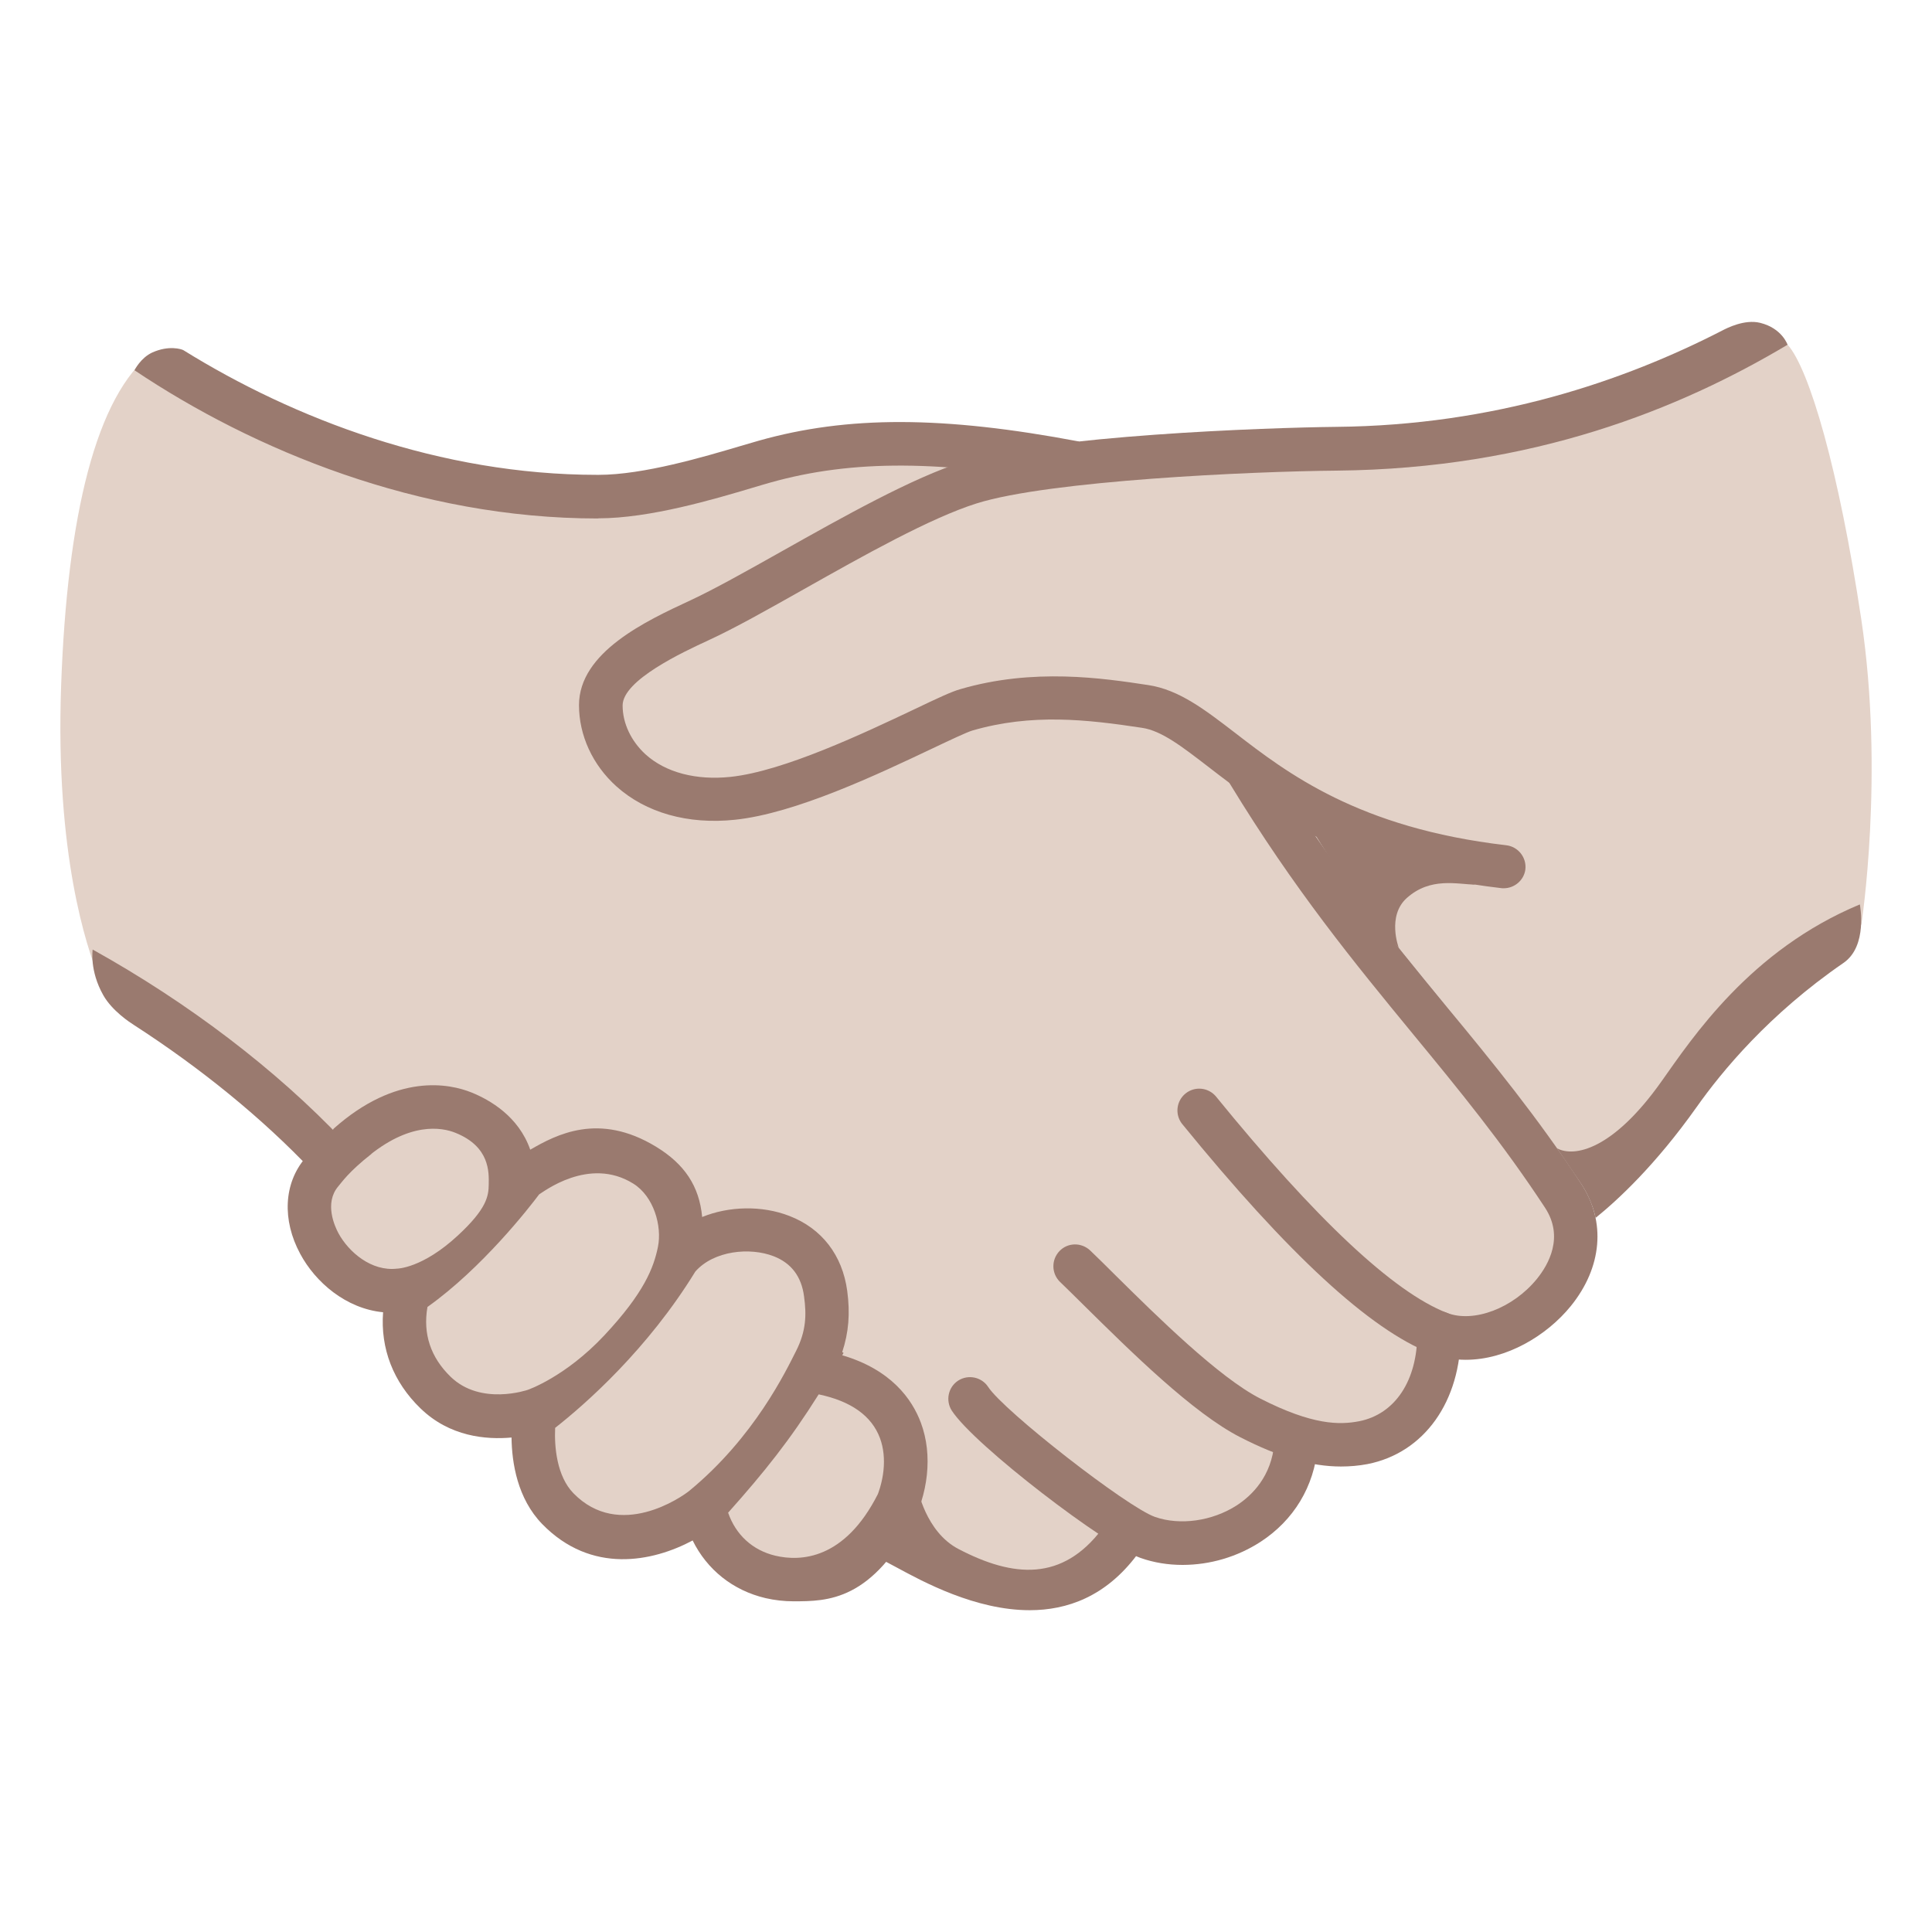
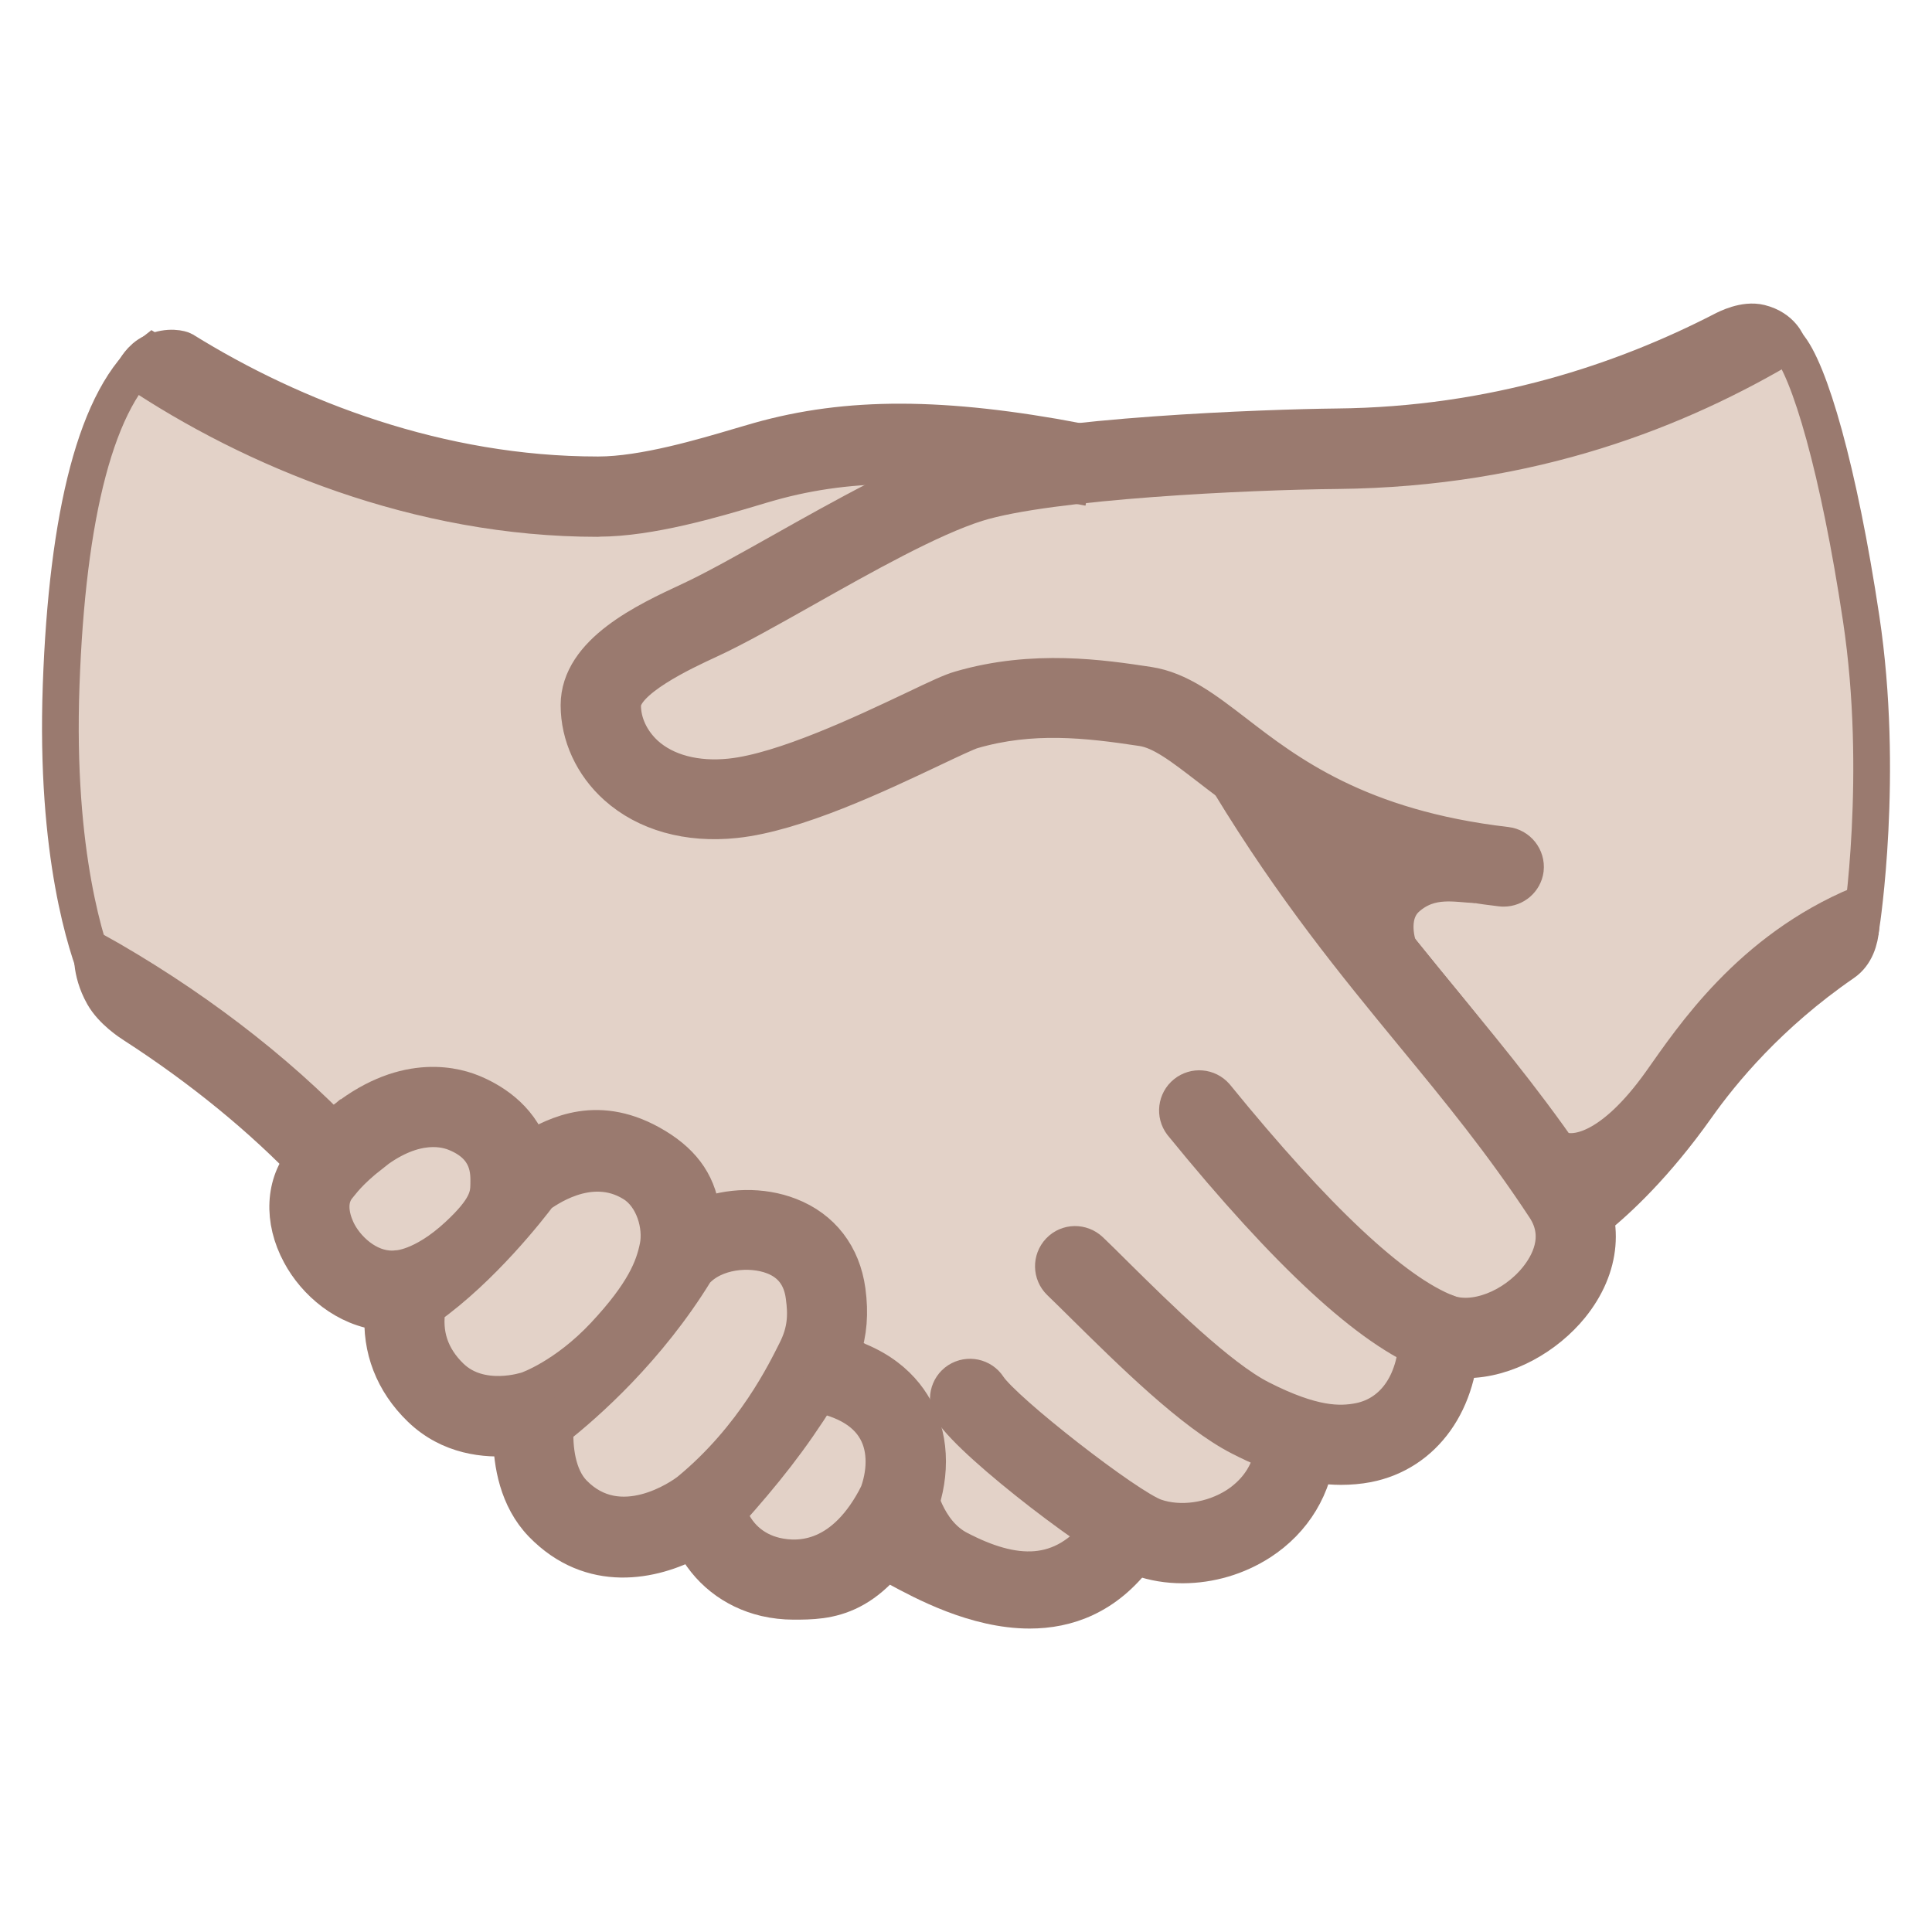
- <svg xmlns="http://www.w3.org/2000/svg" width="800px" height="800px" viewBox="0 0 128 128" aria-hidden="true" role="img" class="iconify iconify--noto" preserveAspectRatio="xMidYMid meet" fill="#000000">
+ <svg xmlns="http://www.w3.org/2000/svg" width="800px" height="800px" viewBox="0 0 128.00 128.00" aria-hidden="true" role="img" class="iconify iconify--noto" preserveAspectRatio="xMidYMid meet" fill="#9a7a6f" stroke="#9a7a6f" stroke-width="2.432">
  <g id="SVGRepo_bgCarrier" stroke-width="0" />
  <g id="SVGRepo_tracerCarrier" stroke-linecap="round" stroke-linejoin="round" />
  <g id="SVGRepo_iconCarrier">
    <path d="M10.1 23.35C6.37 26.2 4.45 34.16 4.05 45.42c-.4 11.26 1.72 17.38 2.46 19.23s6.3 4.61 12.56 9.45c4.59 3.55 40.63 28.64 44.9 30.59c6.79 3.09 11.11-3.16 11.11-3.16s3.6 2.06 7.08 0c4.25-2.52 3.75-5.65 3.75-5.65s4.38 1.01 6.61-.96c2.23-1.97 3.22-6.7 3.22-6.7s2.95 1.34 5.45-.89s4.4-5.25 1.75-9.37c-2.65-4.12-13.43-17.1-16.23-20.74c-2.8-3.64-10-24.4-16.93-26.47s-13.77-1.54-21.01.6s-14.01 1.94-22.05-.34s-16.62-7.66-16.62-7.66z" fill="#e3d2c8" />
    <path d="M123.31 41c-1.48-9.85-3.43-16.55-4.88-18.17c-1.66-1.84-4.51 1.82-10.54 3.96C101.86 28.93 91 29.74 91 29.74s-17.47-.51-24.01 1.69c-2.46.82-26.73 11.05-27.46 15.34c-.31 1.82 1.71 5.89 6.73 6.3c8.15.67 18.34-6.43 18.34-6.43c.12-.2 1.33-.54 6.9-.54s12.04 3.65 12.45 4.33c4.16 6.85 8.11 11.65 11.92 16.29c2.79 3.39 9.35 12.36 9.35 12.36s7.37-8.71 9.25-10.72s8.85-7.1 8.85-7.1s1.54-9.96-.01-20.26z" fill="#e3d2c8" />
    <path d="M26.59 85.83s-2.66.94-5.09-2.55s-.4-5.89 2.08-7.84s5.76-2.89 7.71-1.41c1.94 1.47 2.75 4.02 2.75 4.02s4.02-3.28 7.64-1.27s3.39 5.67 3.39 5.67s3.51-2.13 7.2 0c3.69 2.13 1.88 8.27 1.88 8.27s4.29.13 5.09 4.36c.8 4.22-.2 8.71-5.03 9.52c-4.82.8-7.64-3.72-7.64-3.72s-4.82 2.91-8.38.51c-3.56-2.4-3.15-7.44-3.15-7.44s-4.35.72-6.8-1.56s-1.65-6.56-1.65-6.56z" fill="#e3d2c8" />
    <path d="M78.35 103.68c-.96 0-1.9-.15-2.78-.46c-2.26-.79-11.01-7.45-12.51-9.76c-.43-.67-.24-1.56.42-1.99c.67-.43 1.56-.24 1.99.42c1.04 1.6 9.2 7.96 11.05 8.61c1.66.58 3.79.28 5.41-.76c1.03-.67 2.31-1.93 2.5-4.14c.07-.79.77-1.38 1.56-1.31c.79.07 1.38.77 1.31 1.56c-.23 2.63-1.58 4.87-3.8 6.31a9.55 9.55 0 0 1-5.15 1.52z" fill="#9a7a6f" />
    <path d="M88.84 97.16c-1.97 0-4.09-.62-6.65-1.93c-3.15-1.6-7.3-5.71-10.33-8.7c-.61-.6-1.16-1.15-1.63-1.6c-.57-.55-.59-1.46-.04-2.04s1.46-.59 2.04-.04c.48.46 1.04 1.01 1.66 1.63c2.73 2.7 6.86 6.78 9.61 8.18c3.47 1.77 5.25 1.75 6.55 1.5c2.38-.47 3.86-2.7 3.85-5.84a1.44 1.44 0 0 1 2.88 0c.01 4.53-2.42 7.94-6.18 8.68c-.58.11-1.17.16-1.76.16z" fill="#9a7a6f" />
    <path d="M97.11 90.09c-.77 0-1.55-.13-2.3-.42c-4.05-1.58-9.45-6.56-16.51-15.23a1.444 1.444 0 0 1 2.24-1.82c6.64 8.16 11.79 12.99 15.32 14.36c1.77.69 4.4-.31 5.98-2.27c.74-.92 1.8-2.75.52-4.7c-2.83-4.31-5.69-7.79-8.72-11.47c-3.88-4.72-7.89-9.6-12.16-16.62c-.41-.68-.2-1.57.48-1.98c.68-.41 1.57-.2 1.98.48c4.16 6.85 8.11 11.65 11.92 16.29c3.08 3.74 5.98 7.28 8.9 11.72c1.65 2.5 1.39 5.53-.69 8.1c-1.6 1.97-4.27 3.56-6.96 3.56z" fill="#9a7a6f" />
    <path d="M104.63 78.24l-1.47-2.16c1.12.6 3.67.14 6.9-4.41c2.05-2.89 5.88-8.72 13.16-11.75c0 0 .55 2.76-1.09 3.88c-4.94 3.4-8.05 7.18-9.72 9.54c-2.74 3.87-5.26 6.19-6.7 7.35c0 0-.18-1.16-1.08-2.45z" fill="#9a7a6f" />
    <path d="M68.22 106.68c-3.59 0-7.06-1.88-8.81-2.83c-.29-.16-.54-.29-.75-.4l2.13-4.86s.52 2.9 2.72 4.04c3.62 1.89 6.87 2.16 9.51-1.34l2.3 1.74c-2.07 2.75-4.62 3.65-7.1 3.65z" fill="#9a7a6f" />
    <path d="M20.67 77.56c-3.3-3.48-7.35-6.78-11.81-9.66c-.22-.14-1.43-.92-2.02-1.97c-.92-1.63-.7-3.02-.7-3.02c6.33 3.52 12.13 7.93 16.62 12.67l-2.09 1.98z" fill="#9a7a6f" />
    <path d="M39.59 34.35c-11.86 0-22.81-4.54-30.68-9.82c0 0 .41-.83 1.19-1.18c1.09-.49 1.93-.22 2.05-.15c7.31 4.54 17 8.26 27.43 8.26h.07c2.99 0 7.01-1.2 9.41-1.91c.45-.13.85-.25 1.2-.35c5.9-1.67 12.25-1.65 21.23.05l-.54 2.83c-8.51-1.61-14.47-1.64-19.91-.11c-.33.09-.72.21-1.16.34c-2.55.76-6.82 2.03-10.22 2.03c-.02.01-.05.01-.07.01z" fill="#9a7a6f" />
    <path d="M60.29 101.26c1.22-2.26 1.52-4.86.72-7c-.58-1.56-1.97-3.52-5.21-4.47c.03-.06.06-.11.09-.16l-.09-.05c.43-1.31.53-2.56.33-4.06c-.32-2.36-1.68-4.13-3.83-4.96c-1.82-.71-4.02-.65-5.78.07c-.19-2.05-1.17-3.51-3.06-4.66c-3.78-2.3-6.6-.8-8.33.2c-.77-2.21-2.68-3.3-3.89-3.79c-1.44-.58-4.96-1.33-9.15 2.41l2.14 1.96c2.89-2.46 5.05-2.06 5.94-1.7c2.3.92 2.22 2.63 2.21 3.42c-.01.78-.13 1.61-2.04 3.38c-2.36 2.19-4.03 2.2-4.03 2.2c-1.69.2-3.2-1.08-3.89-2.35c-.24-.45-.95-1.99-.01-3.1c.22-.25.67-.95 2.2-2.15l-2.11-2c-.92.76-2.07 2.04-2.29 2.29c-1.41 1.66-1.53 4.09-.32 6.33c1 1.87 3.02 3.63 5.49 3.87c-.18 2.4.67 4.62 2.48 6.37c1.94 1.88 4.35 2.08 6.03 1.93c.02 1.68.39 4.04 2.03 5.73c3.26 3.35 7.33 2.5 9.97 1.09c.95 1.93 2.66 3.31 4.83 3.82c.61.14 1.23.21 1.84.21c2.28 0 5.23 0 8.13-5.67c-.9-.56-1.76-1-2.52-1.45c-2.21 4.38-5.14 4.49-6.8 4.1c-1.51-.36-2.62-1.38-3.13-2.85c2.41-2.7 4.11-4.83 6-7.84c2.14.45 3.51 1.42 4.06 2.9c.48 1.29.29 2.95-.45 4.43l2.44 1.55zm-25.32-9.18c-.03.01-3.11 1.07-5.11-.86c-1.33-1.29-1.85-2.85-1.54-4.63c3.62-2.57 6.75-6.59 7.4-7.46c.23-.12 3.3-2.55 6.24-.71c1.36.85 1.91 2.81 1.63 4.19c-.28 1.38-.92 3.05-3.56 5.87c-2.58 2.75-5.06 3.6-5.06 3.6zm17.77-2.57c-.67 1.32-2.75 5.7-7.07 9.26c-.49.4-4.62 3.3-7.68.16c-1.1-1.13-1.27-3.07-1.21-4.33c2.05-1.61 6.13-5.21 9.29-10.36c1.23-1.39 3.62-1.62 5.19-1.01c1.16.45 1.84 1.34 2.01 2.66c.17 1.22.14 2.3-.53 3.62z" fill="#9a7a6f" />
    <path d="M99.62 58.85c-.06 0-.11 0-.17-.01c-10.58-1.23-15.89-5.33-19.4-8.04c-1.73-1.33-3.09-2.39-4.39-2.58c-3.68-.56-7.32-.96-11.24.18c-.37.11-1.47.63-2.65 1.19c-3.61 1.71-9.06 4.3-13.07 4.72c-3.12.33-5.91-.46-7.86-2.21c-1.58-1.42-2.48-3.38-2.48-5.38c0-3.51 4.44-5.58 7.37-6.94c1.61-.75 3.8-1.98 6.11-3.28c4.04-2.27 8.62-4.85 11.98-5.91c5.52-1.74 20.07-2.26 24.73-2.31c10.45-.1 19.04-3.03 25.57-6.39c.27-.14 1.46-.76 2.5-.5c1.45.36 1.81 1.45 1.81 1.45c-7.13 4.25-16.87 8.21-29.84 8.34c-5.72.05-19.08.66-23.88 2.17c-3.08.97-7.52 3.47-11.44 5.68c-2.36 1.33-4.59 2.59-6.31 3.38c-1.71.79-5.71 2.65-5.71 4.33c0 1.18.56 2.36 1.52 3.24c1.33 1.2 3.34 1.73 5.63 1.49c3.52-.37 8.91-2.93 12.14-4.46c1.63-.78 2.51-1.19 3.08-1.35c4.85-1.42 9.44-.73 12.47-.27c2.03.31 3.74 1.63 5.72 3.15C85.27 51.21 90 54.86 99.79 56c.79.09 1.36.81 1.27 1.6c-.09.71-.71 1.25-1.44 1.25z" fill="#9a7a6f" />
    <path d="M92.67 62.79s-.8-2.11.54-3.3c1.57-1.4 3.33-.9 4.55-.88c0 0-2.37-.62-5.39-1.83c-3.75-1.51-6.33-3.38-6.33-3.38s.67 1.34 2.75 4.49c2.07 3.15 3.88 4.9 3.88 4.9z" fill="#9a7a6f" />
  </g>
</svg>
